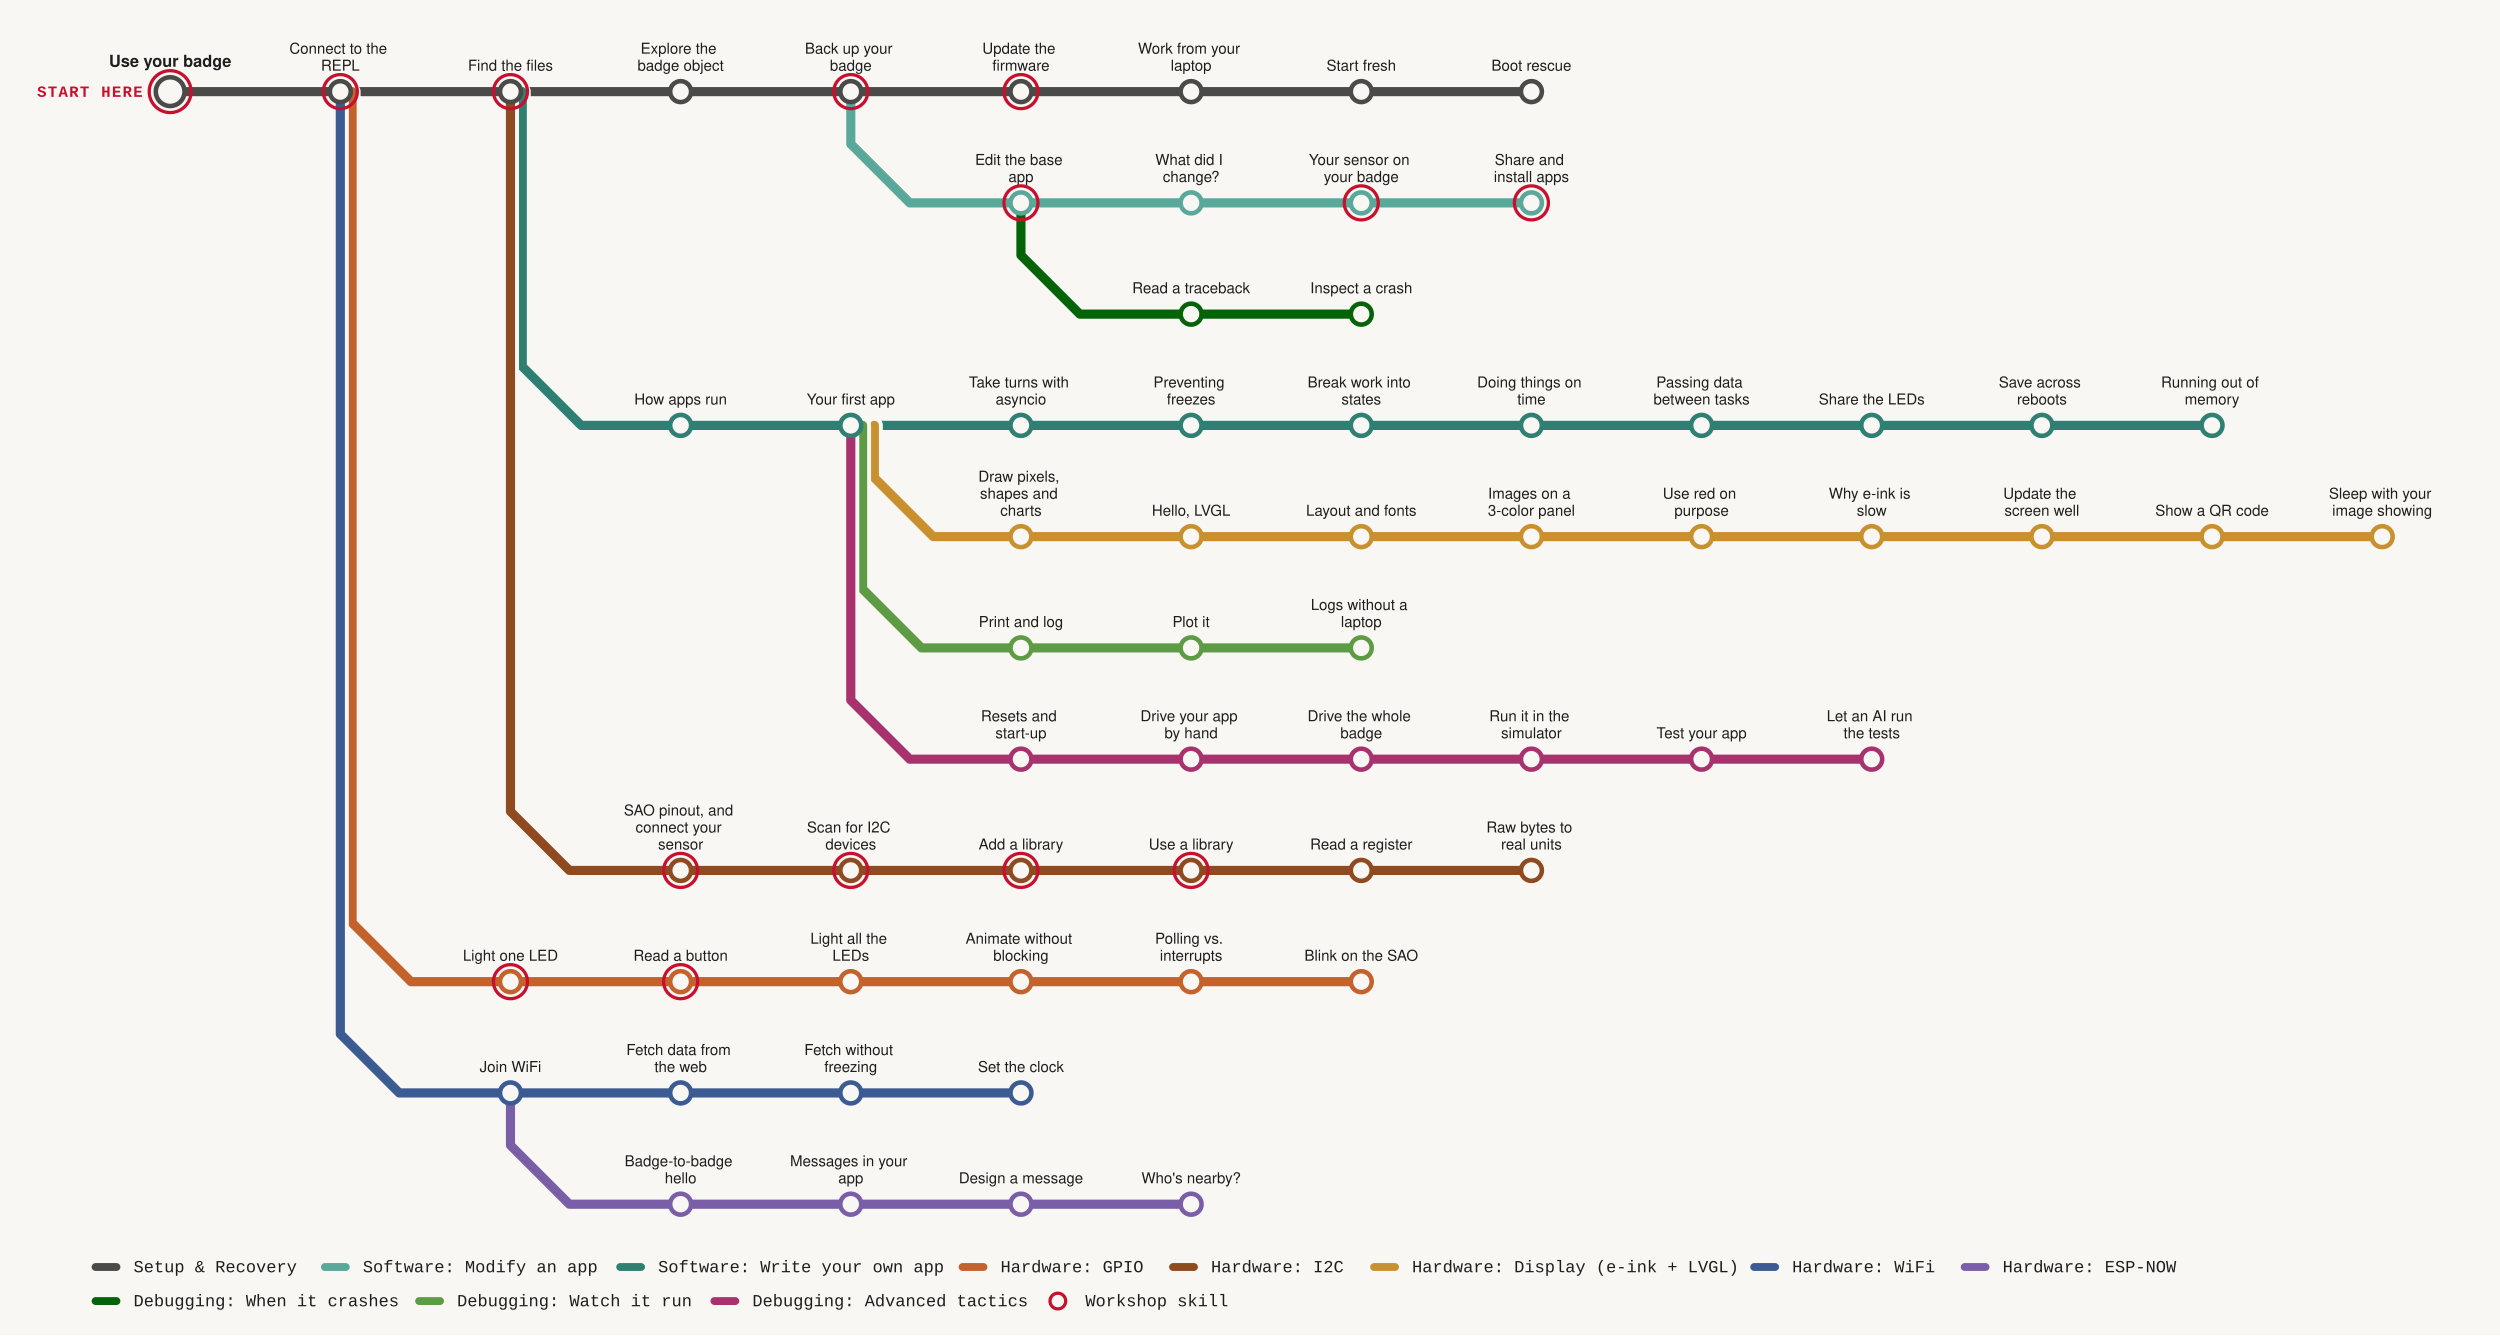
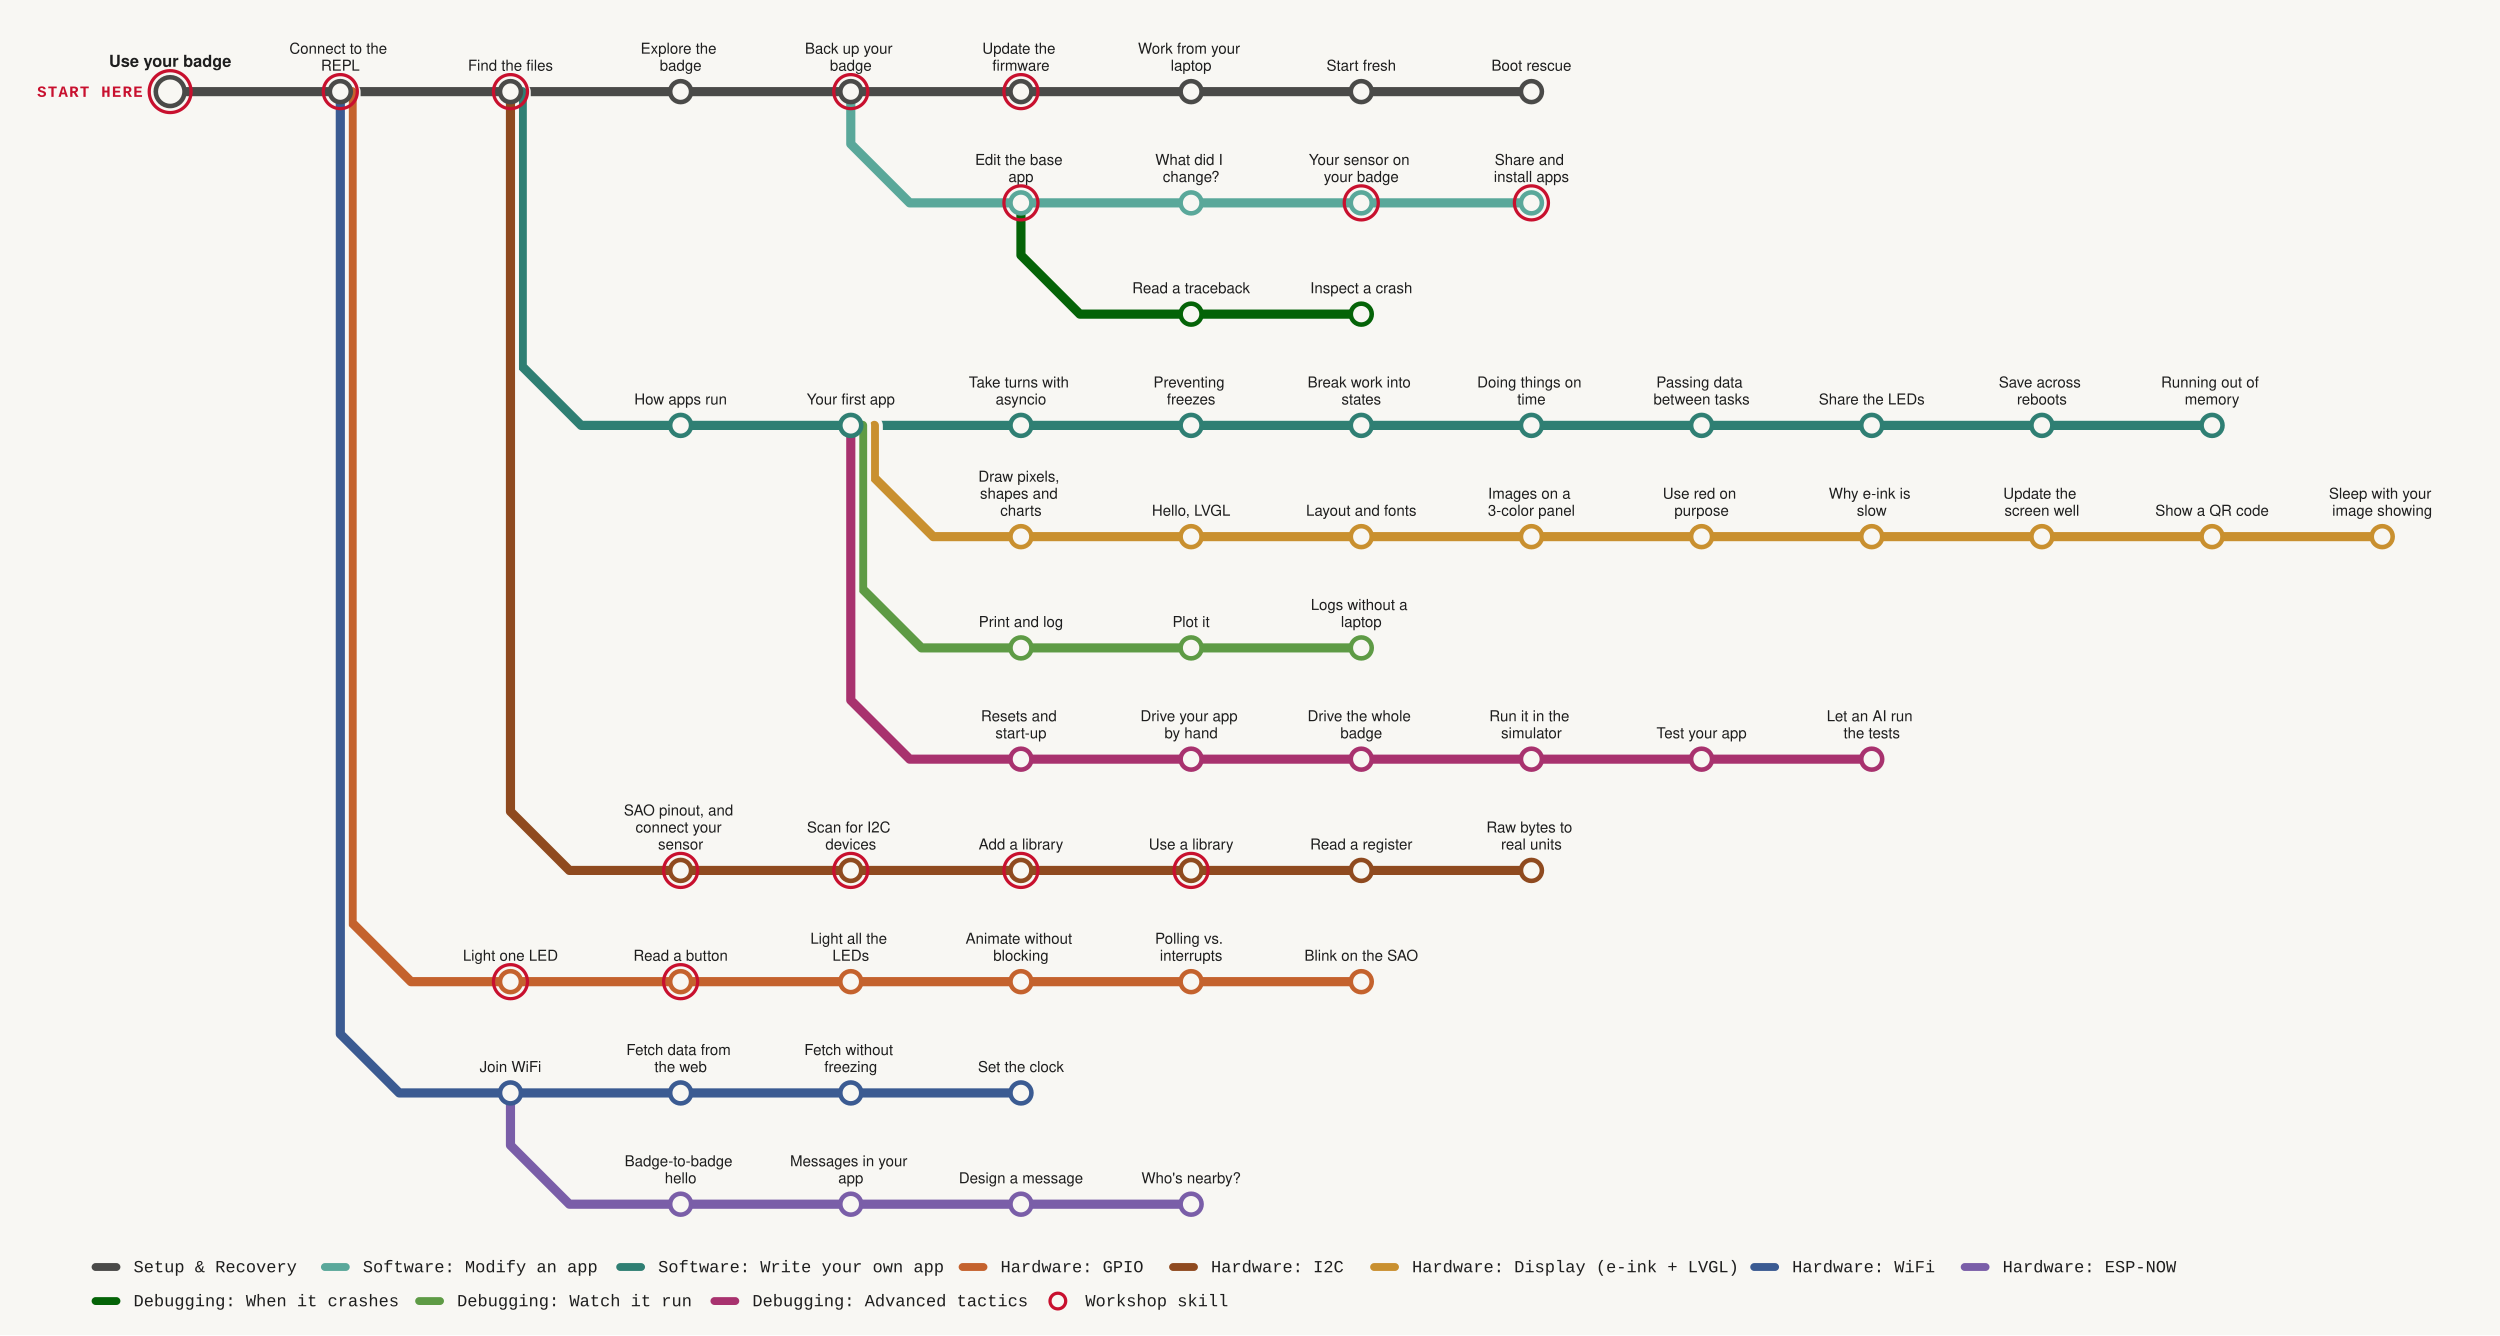
<svg xmlns="http://www.w3.org/2000/svg" viewBox="0 0 1910 1020" width="1910" height="1020">
  <rect width="100%" height="100%" fill="#f8f7f3" />
  <path d="M130,70 H1170" fill="none" stroke="#f8f7f3" stroke-width="13" stroke-linecap="round" stroke-linejoin="round" />
  <path d="M130,70 H1170" fill="none" stroke="#4a4a48" stroke-width="7" stroke-linecap="round" stroke-linejoin="round" />
  <path d="M650,70 V110 L695,155 H1170" fill="none" stroke="#f8f7f3" stroke-width="13" stroke-linecap="round" stroke-linejoin="round" />
  <path d="M650,70 V110 L695,155 H1170" fill="none" stroke="#5aa89a" stroke-width="7" stroke-linecap="round" stroke-linejoin="round" />
  <path d="M399,70 V280 L444,325 H1690" fill="none" stroke="#f8f7f3" stroke-width="13" stroke-linecap="round" stroke-linejoin="round" />
  <path d="M399,70 V280 L444,325 H1690" fill="none" stroke="#2f7f73" stroke-width="7" stroke-linecap="round" stroke-linejoin="round" />
  <path d="M269,70 V705 L314,750 H1040" fill="none" stroke="#f8f7f3" stroke-width="13" stroke-linecap="round" stroke-linejoin="round" />
  <path d="M269,70 V705 L314,750 H1040" fill="none" stroke="#c4622d" stroke-width="7" stroke-linecap="round" stroke-linejoin="round" />
  <path d="M390,70 V620 L435,665 H1170" fill="none" stroke="#f8f7f3" stroke-width="13" stroke-linecap="round" stroke-linejoin="round" />
  <path d="M390,70 V620 L435,665 H1170" fill="none" stroke="#8f4a1f" stroke-width="7" stroke-linecap="round" stroke-linejoin="round" />
  <path d="M668,325 V365 L713,410 H1820" fill="none" stroke="#f8f7f3" stroke-width="13" stroke-linecap="round" stroke-linejoin="round" />
  <path d="M668,325 V365 L713,410 H1820" fill="none" stroke="#c9902f" stroke-width="7" stroke-linecap="round" stroke-linejoin="round" />
  <path d="M260,70 V790 L305,835 H780" fill="none" stroke="#f8f7f3" stroke-width="13" stroke-linecap="round" stroke-linejoin="round" />
  <path d="M260,70 V790 L305,835 H780" fill="none" stroke="#3b5b92" stroke-width="7" stroke-linecap="round" stroke-linejoin="round" />
  <path d="M390,835 V875 L435,920 H910" fill="none" stroke="#f8f7f3" stroke-width="13" stroke-linecap="round" stroke-linejoin="round" />
  <path d="M390,835 V875 L435,920 H910" fill="none" stroke="#7a5ea8" stroke-width="7" stroke-linecap="round" stroke-linejoin="round" />
  <path d="M780,155 V195 L825,240 H1040" fill="none" stroke="#f8f7f3" stroke-width="13" stroke-linecap="round" stroke-linejoin="round" />
  <path d="M780,155 V195 L825,240 H1040" fill="none" stroke="#046307" stroke-width="7" stroke-linecap="round" stroke-linejoin="round" />
  <path d="M659,325 V450 L704,495 H1040" fill="none" stroke="#f8f7f3" stroke-width="13" stroke-linecap="round" stroke-linejoin="round" />
  <path d="M659,325 V450 L704,495 H1040" fill="none" stroke="#5e9b45" stroke-width="7" stroke-linecap="round" stroke-linejoin="round" />
  <path d="M650,325 V535 L695,580 H1430" fill="none" stroke="#f8f7f3" stroke-width="13" stroke-linecap="round" stroke-linejoin="round" />
  <path d="M650,325 V535 L695,580 H1430" fill="none" stroke="#a8326e" stroke-width="7" stroke-linecap="round" stroke-linejoin="round" />
  <text text-anchor="middle" font-family="'IBM Plex Sans', 'Helvetica Neue', Helvetica, Arial, sans-serif" font-size="12.5" font-weight="600" fill="#1e1e1e">
    <tspan x="130" y="51">Use your badge</tspan>
  </text>
  <text x="109" y="74" text-anchor="end" font-family="'IBM Plex Mono', 'Courier New', monospace" font-size="12" font-weight="600" letter-spacing="0.96" fill="#c8102e">START HERE</text>
  <circle cx="130" cy="70" r="16" fill="none" stroke="#c8102e" stroke-width="2.5" />
  <circle cx="130" cy="70" r="11" fill="#f8f7f3" stroke="#4a4a48" stroke-width="3.5" />
  <text text-anchor="middle" font-family="'IBM Plex Sans', 'Helvetica Neue', Helvetica, Arial, sans-serif" font-size="11.5" fill="#1e1e1e">
    <tspan x="260" y="41">Connect to the</tspan>
    <tspan x="260" y="54">REPL</tspan>
  </text>
  <circle cx="260" cy="70" r="13" fill="none" stroke="#c8102e" stroke-width="2.5" />
  <circle cx="260" cy="70" r="8" fill="#f8f7f3" stroke="#4a4a48" stroke-width="3.5" />
  <text text-anchor="middle" font-family="'IBM Plex Sans', 'Helvetica Neue', Helvetica, Arial, sans-serif" font-size="11.5" fill="#1e1e1e">
    <tspan x="390" y="54">Find the files</tspan>
  </text>
  <circle cx="390" cy="70" r="13" fill="none" stroke="#c8102e" stroke-width="2.5" />
  <circle cx="390" cy="70" r="8" fill="#f8f7f3" stroke="#4a4a48" stroke-width="3.5" />
  <text text-anchor="middle" font-family="'IBM Plex Sans', 'Helvetica Neue', Helvetica, Arial, sans-serif" font-size="11.5" fill="#1e1e1e">
    <tspan x="520" y="41">Explore the</tspan>
-     <tspan x="520" y="54">badge object</tspan>
+     <tspan x="520" y="54">badge</tspan>
  </text>
  <circle cx="520" cy="70" r="8" fill="#f8f7f3" stroke="#4a4a48" stroke-width="3.5" />
  <text text-anchor="middle" font-family="'IBM Plex Sans', 'Helvetica Neue', Helvetica, Arial, sans-serif" font-size="11.5" fill="#1e1e1e">
    <tspan x="650" y="41">Back up your</tspan>
    <tspan x="650" y="54">badge</tspan>
  </text>
  <circle cx="650" cy="70" r="13" fill="none" stroke="#c8102e" stroke-width="2.5" />
  <circle cx="650" cy="70" r="8" fill="#f8f7f3" stroke="#4a4a48" stroke-width="3.5" />
  <text text-anchor="middle" font-family="'IBM Plex Sans', 'Helvetica Neue', Helvetica, Arial, sans-serif" font-size="11.5" fill="#1e1e1e">
    <tspan x="780" y="41">Update the</tspan>
    <tspan x="780" y="54">firmware</tspan>
  </text>
  <circle cx="780" cy="70" r="13" fill="none" stroke="#c8102e" stroke-width="2.5" />
  <circle cx="780" cy="70" r="8" fill="#f8f7f3" stroke="#4a4a48" stroke-width="3.5" />
  <text text-anchor="middle" font-family="'IBM Plex Sans', 'Helvetica Neue', Helvetica, Arial, sans-serif" font-size="11.5" fill="#1e1e1e">
    <tspan x="910" y="41">Work from your</tspan>
    <tspan x="910" y="54">laptop</tspan>
  </text>
  <circle cx="910" cy="70" r="8" fill="#f8f7f3" stroke="#4a4a48" stroke-width="3.5" />
  <text text-anchor="middle" font-family="'IBM Plex Sans', 'Helvetica Neue', Helvetica, Arial, sans-serif" font-size="11.5" fill="#1e1e1e">
    <tspan x="1040" y="54">Start fresh</tspan>
  </text>
  <circle cx="1040" cy="70" r="8" fill="#f8f7f3" stroke="#4a4a48" stroke-width="3.5" />
  <text text-anchor="middle" font-family="'IBM Plex Sans', 'Helvetica Neue', Helvetica, Arial, sans-serif" font-size="11.5" fill="#1e1e1e">
    <tspan x="1170" y="54">Boot rescue</tspan>
  </text>
  <circle cx="1170" cy="70" r="8" fill="#f8f7f3" stroke="#4a4a48" stroke-width="3.5" />
  <text text-anchor="middle" font-family="'IBM Plex Sans', 'Helvetica Neue', Helvetica, Arial, sans-serif" font-size="11.5" fill="#1e1e1e">
    <tspan x="780" y="126">Edit the base</tspan>
    <tspan x="780" y="139">app</tspan>
  </text>
  <circle cx="780" cy="155" r="13" fill="none" stroke="#c8102e" stroke-width="2.5" />
  <circle cx="780" cy="155" r="8" fill="#f8f7f3" stroke="#5aa89a" stroke-width="3.5" />
  <text text-anchor="middle" font-family="'IBM Plex Sans', 'Helvetica Neue', Helvetica, Arial, sans-serif" font-size="11.5" fill="#1e1e1e">
    <tspan x="910" y="126">What did I</tspan>
    <tspan x="910" y="139">change?</tspan>
  </text>
  <circle cx="910" cy="155" r="8" fill="#f8f7f3" stroke="#5aa89a" stroke-width="3.5" />
  <text text-anchor="middle" font-family="'IBM Plex Sans', 'Helvetica Neue', Helvetica, Arial, sans-serif" font-size="11.5" fill="#1e1e1e">
    <tspan x="1040" y="126">Your sensor on</tspan>
    <tspan x="1040" y="139">your badge</tspan>
  </text>
  <circle cx="1040" cy="155" r="13" fill="none" stroke="#c8102e" stroke-width="2.5" />
  <circle cx="1040" cy="155" r="8" fill="#f8f7f3" stroke="#5aa89a" stroke-width="3.5" />
  <text text-anchor="middle" font-family="'IBM Plex Sans', 'Helvetica Neue', Helvetica, Arial, sans-serif" font-size="11.5" fill="#1e1e1e">
    <tspan x="1170" y="126">Share and</tspan>
    <tspan x="1170" y="139">install apps</tspan>
  </text>
  <circle cx="1170" cy="155" r="13" fill="none" stroke="#c8102e" stroke-width="2.5" />
  <circle cx="1170" cy="155" r="8" fill="#f8f7f3" stroke="#5aa89a" stroke-width="3.5" />
  <text text-anchor="middle" font-family="'IBM Plex Sans', 'Helvetica Neue', Helvetica, Arial, sans-serif" font-size="11.5" fill="#1e1e1e">
    <tspan x="520" y="309">How apps run</tspan>
  </text>
  <circle cx="520" cy="325" r="8" fill="#f8f7f3" stroke="#2f7f73" stroke-width="3.5" />
  <text text-anchor="middle" font-family="'IBM Plex Sans', 'Helvetica Neue', Helvetica, Arial, sans-serif" font-size="11.5" fill="#1e1e1e">
    <tspan x="650" y="309">Your first app</tspan>
  </text>
  <circle cx="650" cy="325" r="8" fill="#f8f7f3" stroke="#2f7f73" stroke-width="3.5" />
  <text text-anchor="middle" font-family="'IBM Plex Sans', 'Helvetica Neue', Helvetica, Arial, sans-serif" font-size="11.5" fill="#1e1e1e">
    <tspan x="780" y="296">Take turns with</tspan>
    <tspan x="780" y="309">asyncio</tspan>
  </text>
  <circle cx="780" cy="325" r="8" fill="#f8f7f3" stroke="#2f7f73" stroke-width="3.5" />
  <text text-anchor="middle" font-family="'IBM Plex Sans', 'Helvetica Neue', Helvetica, Arial, sans-serif" font-size="11.5" fill="#1e1e1e">
    <tspan x="910" y="296">Preventing</tspan>
    <tspan x="910" y="309">freezes</tspan>
  </text>
  <circle cx="910" cy="325" r="8" fill="#f8f7f3" stroke="#2f7f73" stroke-width="3.5" />
  <text text-anchor="middle" font-family="'IBM Plex Sans', 'Helvetica Neue', Helvetica, Arial, sans-serif" font-size="11.5" fill="#1e1e1e">
    <tspan x="1040" y="296">Break work into</tspan>
    <tspan x="1040" y="309">states</tspan>
  </text>
  <circle cx="1040" cy="325" r="8" fill="#f8f7f3" stroke="#2f7f73" stroke-width="3.5" />
  <text text-anchor="middle" font-family="'IBM Plex Sans', 'Helvetica Neue', Helvetica, Arial, sans-serif" font-size="11.5" fill="#1e1e1e">
    <tspan x="1170" y="296">Doing things on</tspan>
    <tspan x="1170" y="309">time</tspan>
  </text>
  <circle cx="1170" cy="325" r="8" fill="#f8f7f3" stroke="#2f7f73" stroke-width="3.5" />
  <text text-anchor="middle" font-family="'IBM Plex Sans', 'Helvetica Neue', Helvetica, Arial, sans-serif" font-size="11.5" fill="#1e1e1e">
    <tspan x="1300" y="296">Passing data</tspan>
    <tspan x="1300" y="309">between tasks</tspan>
  </text>
  <circle cx="1300" cy="325" r="8" fill="#f8f7f3" stroke="#2f7f73" stroke-width="3.5" />
  <text text-anchor="middle" font-family="'IBM Plex Sans', 'Helvetica Neue', Helvetica, Arial, sans-serif" font-size="11.5" fill="#1e1e1e">
    <tspan x="1430" y="309">Share the LEDs</tspan>
  </text>
  <circle cx="1430" cy="325" r="8" fill="#f8f7f3" stroke="#2f7f73" stroke-width="3.5" />
  <text text-anchor="middle" font-family="'IBM Plex Sans', 'Helvetica Neue', Helvetica, Arial, sans-serif" font-size="11.5" fill="#1e1e1e">
    <tspan x="1560" y="296">Save across</tspan>
    <tspan x="1560" y="309">reboots</tspan>
  </text>
  <circle cx="1560" cy="325" r="8" fill="#f8f7f3" stroke="#2f7f73" stroke-width="3.5" />
  <text text-anchor="middle" font-family="'IBM Plex Sans', 'Helvetica Neue', Helvetica, Arial, sans-serif" font-size="11.5" fill="#1e1e1e">
    <tspan x="1690" y="296">Running out of</tspan>
    <tspan x="1690" y="309">memory</tspan>
  </text>
  <circle cx="1690" cy="325" r="8" fill="#f8f7f3" stroke="#2f7f73" stroke-width="3.5" />
  <text text-anchor="middle" font-family="'IBM Plex Sans', 'Helvetica Neue', Helvetica, Arial, sans-serif" font-size="11.5" fill="#1e1e1e">
    <tspan x="390" y="734">Light one LED</tspan>
  </text>
  <circle cx="390" cy="750" r="13" fill="none" stroke="#c8102e" stroke-width="2.5" />
  <circle cx="390" cy="750" r="8" fill="#f8f7f3" stroke="#c4622d" stroke-width="3.5" />
  <text text-anchor="middle" font-family="'IBM Plex Sans', 'Helvetica Neue', Helvetica, Arial, sans-serif" font-size="11.5" fill="#1e1e1e">
    <tspan x="520" y="734">Read a button</tspan>
  </text>
  <circle cx="520" cy="750" r="13" fill="none" stroke="#c8102e" stroke-width="2.5" />
  <circle cx="520" cy="750" r="8" fill="#f8f7f3" stroke="#c4622d" stroke-width="3.5" />
  <text text-anchor="middle" font-family="'IBM Plex Sans', 'Helvetica Neue', Helvetica, Arial, sans-serif" font-size="11.5" fill="#1e1e1e">
    <tspan x="650" y="721">Light all the</tspan>
    <tspan x="650" y="734">LEDs</tspan>
  </text>
  <circle cx="650" cy="750" r="8" fill="#f8f7f3" stroke="#c4622d" stroke-width="3.5" />
  <text text-anchor="middle" font-family="'IBM Plex Sans', 'Helvetica Neue', Helvetica, Arial, sans-serif" font-size="11.5" fill="#1e1e1e">
    <tspan x="780" y="721">Animate without</tspan>
    <tspan x="780" y="734">blocking</tspan>
  </text>
  <circle cx="780" cy="750" r="8" fill="#f8f7f3" stroke="#c4622d" stroke-width="3.5" />
  <text text-anchor="middle" font-family="'IBM Plex Sans', 'Helvetica Neue', Helvetica, Arial, sans-serif" font-size="11.5" fill="#1e1e1e">
    <tspan x="910" y="721">Polling vs.</tspan>
    <tspan x="910" y="734">interrupts</tspan>
  </text>
  <circle cx="910" cy="750" r="8" fill="#f8f7f3" stroke="#c4622d" stroke-width="3.5" />
  <text text-anchor="middle" font-family="'IBM Plex Sans', 'Helvetica Neue', Helvetica, Arial, sans-serif" font-size="11.5" fill="#1e1e1e">
    <tspan x="1040" y="734">Blink on the SAO</tspan>
  </text>
  <circle cx="1040" cy="750" r="8" fill="#f8f7f3" stroke="#c4622d" stroke-width="3.5" />
  <text text-anchor="middle" font-family="'IBM Plex Sans', 'Helvetica Neue', Helvetica, Arial, sans-serif" font-size="11.5" fill="#1e1e1e">
    <tspan x="520" y="623">SAO pinout, and</tspan>
    <tspan x="520" y="636">connect your</tspan>
    <tspan x="520" y="649">sensor</tspan>
  </text>
  <circle cx="520" cy="665" r="13" fill="none" stroke="#c8102e" stroke-width="2.5" />
  <circle cx="520" cy="665" r="8" fill="#f8f7f3" stroke="#8f4a1f" stroke-width="3.5" />
  <text text-anchor="middle" font-family="'IBM Plex Sans', 'Helvetica Neue', Helvetica, Arial, sans-serif" font-size="11.5" fill="#1e1e1e">
    <tspan x="650" y="636">Scan for I2C</tspan>
    <tspan x="650" y="649">devices</tspan>
  </text>
  <circle cx="650" cy="665" r="13" fill="none" stroke="#c8102e" stroke-width="2.5" />
  <circle cx="650" cy="665" r="8" fill="#f8f7f3" stroke="#8f4a1f" stroke-width="3.5" />
  <text text-anchor="middle" font-family="'IBM Plex Sans', 'Helvetica Neue', Helvetica, Arial, sans-serif" font-size="11.5" fill="#1e1e1e">
    <tspan x="780" y="649">Add a library</tspan>
  </text>
  <circle cx="780" cy="665" r="13" fill="none" stroke="#c8102e" stroke-width="2.5" />
  <circle cx="780" cy="665" r="8" fill="#f8f7f3" stroke="#8f4a1f" stroke-width="3.5" />
  <text text-anchor="middle" font-family="'IBM Plex Sans', 'Helvetica Neue', Helvetica, Arial, sans-serif" font-size="11.5" fill="#1e1e1e">
    <tspan x="910" y="649">Use a library</tspan>
  </text>
  <circle cx="910" cy="665" r="13" fill="none" stroke="#c8102e" stroke-width="2.5" />
  <circle cx="910" cy="665" r="8" fill="#f8f7f3" stroke="#8f4a1f" stroke-width="3.5" />
  <text text-anchor="middle" font-family="'IBM Plex Sans', 'Helvetica Neue', Helvetica, Arial, sans-serif" font-size="11.5" fill="#1e1e1e">
    <tspan x="1040" y="649">Read a register</tspan>
  </text>
  <circle cx="1040" cy="665" r="8" fill="#f8f7f3" stroke="#8f4a1f" stroke-width="3.5" />
  <text text-anchor="middle" font-family="'IBM Plex Sans', 'Helvetica Neue', Helvetica, Arial, sans-serif" font-size="11.5" fill="#1e1e1e">
    <tspan x="1170" y="636">Raw bytes to</tspan>
    <tspan x="1170" y="649">real units</tspan>
  </text>
  <circle cx="1170" cy="665" r="8" fill="#f8f7f3" stroke="#8f4a1f" stroke-width="3.5" />
  <text text-anchor="middle" font-family="'IBM Plex Sans', 'Helvetica Neue', Helvetica, Arial, sans-serif" font-size="11.5" fill="#1e1e1e">
    <tspan x="780" y="368">Draw pixels,</tspan>
    <tspan x="780" y="381">shapes and</tspan>
    <tspan x="780" y="394">charts</tspan>
  </text>
  <circle cx="780" cy="410" r="8" fill="#f8f7f3" stroke="#c9902f" stroke-width="3.5" />
  <text text-anchor="middle" font-family="'IBM Plex Sans', 'Helvetica Neue', Helvetica, Arial, sans-serif" font-size="11.5" fill="#1e1e1e">
    <tspan x="910" y="394">Hello, LVGL</tspan>
  </text>
  <circle cx="910" cy="410" r="8" fill="#f8f7f3" stroke="#c9902f" stroke-width="3.5" />
  <text text-anchor="middle" font-family="'IBM Plex Sans', 'Helvetica Neue', Helvetica, Arial, sans-serif" font-size="11.5" fill="#1e1e1e">
    <tspan x="1040" y="394">Layout and fonts</tspan>
  </text>
  <circle cx="1040" cy="410" r="8" fill="#f8f7f3" stroke="#c9902f" stroke-width="3.5" />
  <text text-anchor="middle" font-family="'IBM Plex Sans', 'Helvetica Neue', Helvetica, Arial, sans-serif" font-size="11.5" fill="#1e1e1e">
    <tspan x="1170" y="381">Images on a</tspan>
    <tspan x="1170" y="394">3-color panel</tspan>
  </text>
  <circle cx="1170" cy="410" r="8" fill="#f8f7f3" stroke="#c9902f" stroke-width="3.5" />
  <text text-anchor="middle" font-family="'IBM Plex Sans', 'Helvetica Neue', Helvetica, Arial, sans-serif" font-size="11.5" fill="#1e1e1e">
    <tspan x="1300" y="381">Use red on</tspan>
    <tspan x="1300" y="394">purpose</tspan>
  </text>
  <circle cx="1300" cy="410" r="8" fill="#f8f7f3" stroke="#c9902f" stroke-width="3.5" />
  <text text-anchor="middle" font-family="'IBM Plex Sans', 'Helvetica Neue', Helvetica, Arial, sans-serif" font-size="11.5" fill="#1e1e1e">
    <tspan x="1430" y="381">Why e-ink is</tspan>
    <tspan x="1430" y="394">slow</tspan>
  </text>
  <circle cx="1430" cy="410" r="8" fill="#f8f7f3" stroke="#c9902f" stroke-width="3.5" />
  <text text-anchor="middle" font-family="'IBM Plex Sans', 'Helvetica Neue', Helvetica, Arial, sans-serif" font-size="11.5" fill="#1e1e1e">
    <tspan x="1560" y="381">Update the</tspan>
    <tspan x="1560" y="394">screen well</tspan>
  </text>
  <circle cx="1560" cy="410" r="8" fill="#f8f7f3" stroke="#c9902f" stroke-width="3.5" />
  <text text-anchor="middle" font-family="'IBM Plex Sans', 'Helvetica Neue', Helvetica, Arial, sans-serif" font-size="11.5" fill="#1e1e1e">
    <tspan x="1690" y="394">Show a QR code</tspan>
  </text>
  <circle cx="1690" cy="410" r="8" fill="#f8f7f3" stroke="#c9902f" stroke-width="3.5" />
  <text text-anchor="middle" font-family="'IBM Plex Sans', 'Helvetica Neue', Helvetica, Arial, sans-serif" font-size="11.5" fill="#1e1e1e">
    <tspan x="1820" y="381">Sleep with your</tspan>
    <tspan x="1820" y="394">image showing</tspan>
  </text>
  <circle cx="1820" cy="410" r="8" fill="#f8f7f3" stroke="#c9902f" stroke-width="3.5" />
  <text text-anchor="middle" font-family="'IBM Plex Sans', 'Helvetica Neue', Helvetica, Arial, sans-serif" font-size="11.5" fill="#1e1e1e">
    <tspan x="390" y="819">Join WiFi</tspan>
  </text>
  <circle cx="390" cy="835" r="8" fill="#f8f7f3" stroke="#3b5b92" stroke-width="3.5" />
  <text text-anchor="middle" font-family="'IBM Plex Sans', 'Helvetica Neue', Helvetica, Arial, sans-serif" font-size="11.5" fill="#1e1e1e">
    <tspan x="520" y="806">Fetch data from</tspan>
    <tspan x="520" y="819">the web</tspan>
  </text>
  <circle cx="520" cy="835" r="8" fill="#f8f7f3" stroke="#3b5b92" stroke-width="3.5" />
  <text text-anchor="middle" font-family="'IBM Plex Sans', 'Helvetica Neue', Helvetica, Arial, sans-serif" font-size="11.5" fill="#1e1e1e">
    <tspan x="650" y="806">Fetch without</tspan>
    <tspan x="650" y="819">freezing</tspan>
  </text>
  <circle cx="650" cy="835" r="8" fill="#f8f7f3" stroke="#3b5b92" stroke-width="3.5" />
  <text text-anchor="middle" font-family="'IBM Plex Sans', 'Helvetica Neue', Helvetica, Arial, sans-serif" font-size="11.5" fill="#1e1e1e">
    <tspan x="780" y="819">Set the clock</tspan>
  </text>
  <circle cx="780" cy="835" r="8" fill="#f8f7f3" stroke="#3b5b92" stroke-width="3.5" />
  <text text-anchor="middle" font-family="'IBM Plex Sans', 'Helvetica Neue', Helvetica, Arial, sans-serif" font-size="11.5" fill="#1e1e1e">
    <tspan x="520" y="891">Badge-to-badge</tspan>
    <tspan x="520" y="904">hello</tspan>
  </text>
  <circle cx="520" cy="920" r="8" fill="#f8f7f3" stroke="#7a5ea8" stroke-width="3.5" />
  <text text-anchor="middle" font-family="'IBM Plex Sans', 'Helvetica Neue', Helvetica, Arial, sans-serif" font-size="11.5" fill="#1e1e1e">
    <tspan x="650" y="891">Messages in your</tspan>
    <tspan x="650" y="904">app</tspan>
  </text>
  <circle cx="650" cy="920" r="8" fill="#f8f7f3" stroke="#7a5ea8" stroke-width="3.5" />
  <text text-anchor="middle" font-family="'IBM Plex Sans', 'Helvetica Neue', Helvetica, Arial, sans-serif" font-size="11.5" fill="#1e1e1e">
    <tspan x="780" y="904">Design a message</tspan>
  </text>
  <circle cx="780" cy="920" r="8" fill="#f8f7f3" stroke="#7a5ea8" stroke-width="3.5" />
  <text text-anchor="middle" font-family="'IBM Plex Sans', 'Helvetica Neue', Helvetica, Arial, sans-serif" font-size="11.5" fill="#1e1e1e">
    <tspan x="910" y="904">Who's nearby?</tspan>
  </text>
  <circle cx="910" cy="920" r="8" fill="#f8f7f3" stroke="#7a5ea8" stroke-width="3.5" />
  <text text-anchor="middle" font-family="'IBM Plex Sans', 'Helvetica Neue', Helvetica, Arial, sans-serif" font-size="11.5" fill="#1e1e1e">
    <tspan x="910" y="224">Read a traceback</tspan>
  </text>
  <circle cx="910" cy="240" r="8" fill="#f8f7f3" stroke="#046307" stroke-width="3.5" />
  <text text-anchor="middle" font-family="'IBM Plex Sans', 'Helvetica Neue', Helvetica, Arial, sans-serif" font-size="11.5" fill="#1e1e1e">
    <tspan x="1040" y="224">Inspect a crash</tspan>
  </text>
  <circle cx="1040" cy="240" r="8" fill="#f8f7f3" stroke="#046307" stroke-width="3.5" />
  <text text-anchor="middle" font-family="'IBM Plex Sans', 'Helvetica Neue', Helvetica, Arial, sans-serif" font-size="11.5" fill="#1e1e1e">
    <tspan x="780" y="479">Print and log</tspan>
  </text>
  <circle cx="780" cy="495" r="8" fill="#f8f7f3" stroke="#5e9b45" stroke-width="3.5" />
  <text text-anchor="middle" font-family="'IBM Plex Sans', 'Helvetica Neue', Helvetica, Arial, sans-serif" font-size="11.5" fill="#1e1e1e">
    <tspan x="910" y="479">Plot it</tspan>
  </text>
  <circle cx="910" cy="495" r="8" fill="#f8f7f3" stroke="#5e9b45" stroke-width="3.5" />
  <text text-anchor="middle" font-family="'IBM Plex Sans', 'Helvetica Neue', Helvetica, Arial, sans-serif" font-size="11.5" fill="#1e1e1e">
    <tspan x="1040" y="466">Logs without a</tspan>
    <tspan x="1040" y="479">laptop</tspan>
  </text>
  <circle cx="1040" cy="495" r="8" fill="#f8f7f3" stroke="#5e9b45" stroke-width="3.5" />
  <text text-anchor="middle" font-family="'IBM Plex Sans', 'Helvetica Neue', Helvetica, Arial, sans-serif" font-size="11.5" fill="#1e1e1e">
    <tspan x="780" y="551">Resets and</tspan>
    <tspan x="780" y="564">start-up</tspan>
  </text>
  <circle cx="780" cy="580" r="8" fill="#f8f7f3" stroke="#a8326e" stroke-width="3.5" />
  <text text-anchor="middle" font-family="'IBM Plex Sans', 'Helvetica Neue', Helvetica, Arial, sans-serif" font-size="11.5" fill="#1e1e1e">
    <tspan x="910" y="551">Drive your app</tspan>
    <tspan x="910" y="564">by hand</tspan>
  </text>
  <circle cx="910" cy="580" r="8" fill="#f8f7f3" stroke="#a8326e" stroke-width="3.5" />
  <text text-anchor="middle" font-family="'IBM Plex Sans', 'Helvetica Neue', Helvetica, Arial, sans-serif" font-size="11.5" fill="#1e1e1e">
    <tspan x="1040" y="551">Drive the whole</tspan>
    <tspan x="1040" y="564">badge</tspan>
  </text>
  <circle cx="1040" cy="580" r="8" fill="#f8f7f3" stroke="#a8326e" stroke-width="3.5" />
  <text text-anchor="middle" font-family="'IBM Plex Sans', 'Helvetica Neue', Helvetica, Arial, sans-serif" font-size="11.5" fill="#1e1e1e">
    <tspan x="1170" y="551">Run it in the</tspan>
    <tspan x="1170" y="564">simulator</tspan>
  </text>
  <circle cx="1170" cy="580" r="8" fill="#f8f7f3" stroke="#a8326e" stroke-width="3.5" />
  <text text-anchor="middle" font-family="'IBM Plex Sans', 'Helvetica Neue', Helvetica, Arial, sans-serif" font-size="11.5" fill="#1e1e1e">
    <tspan x="1300" y="564">Test your app</tspan>
  </text>
  <circle cx="1300" cy="580" r="8" fill="#f8f7f3" stroke="#a8326e" stroke-width="3.5" />
  <text text-anchor="middle" font-family="'IBM Plex Sans', 'Helvetica Neue', Helvetica, Arial, sans-serif" font-size="11.5" fill="#1e1e1e">
    <tspan x="1430" y="551">Let an AI run</tspan>
    <tspan x="1430" y="564">the tests</tspan>
  </text>
  <circle cx="1430" cy="580" r="8" fill="#f8f7f3" stroke="#a8326e" stroke-width="3.5" />
  <rect x="70" y="965" width="22" height="6" rx="3" fill="#4a4a48" />
  <text x="102" y="972" font-family="'IBM Plex Mono', 'Courier New', monospace" font-size="13" fill="#1e1e1e">Setup &amp; Recovery</text>
  <rect x="245.2" y="965" width="22" height="6" rx="3" fill="#5aa89a" />
  <text x="277.2" y="972" font-family="'IBM Plex Mono', 'Courier New', monospace" font-size="13" fill="#1e1e1e">Software: Modify an app</text>
  <rect x="470.8" y="965" width="22" height="6" rx="3" fill="#2f7f73" />
  <text x="502.8" y="972" font-family="'IBM Plex Mono', 'Courier New', monospace" font-size="13" fill="#1e1e1e">Software: Write your own app</text>
  <rect x="732.4" y="965" width="22" height="6" rx="3" fill="#c4622d" />
  <text x="764.4" y="972" font-family="'IBM Plex Mono', 'Courier New', monospace" font-size="13" fill="#1e1e1e">Hardware: GPIO</text>
  <rect x="893.2" y="965" width="22" height="6" rx="3" fill="#8f4a1f" />
  <text x="925.2" y="972" font-family="'IBM Plex Mono', 'Courier New', monospace" font-size="13" fill="#1e1e1e">Hardware: I2C</text>
  <rect x="1046.8" y="965" width="22" height="6" rx="3" fill="#c9902f" />
  <text x="1078.8" y="972" font-family="'IBM Plex Mono', 'Courier New', monospace" font-size="13" fill="#1e1e1e">Hardware: Display (e-ink + LVGL)</text>
  <rect x="1337.2" y="965" width="22" height="6" rx="3" fill="#3b5b92" />
  <text x="1369.2" y="972" font-family="'IBM Plex Mono', 'Courier New', monospace" font-size="13" fill="#1e1e1e">Hardware: WiFi</text>
  <rect x="1498" y="965" width="22" height="6" rx="3" fill="#7a5ea8" />
  <text x="1530" y="972" font-family="'IBM Plex Mono', 'Courier New', monospace" font-size="13" fill="#1e1e1e">Hardware: ESP-NOW</text>
  <rect x="70" y="991" width="22" height="6" rx="3" fill="#046307" />
  <text x="102" y="998" font-family="'IBM Plex Mono', 'Courier New', monospace" font-size="13" fill="#1e1e1e">Debugging: When it crashes</text>
  <rect x="317.2" y="991" width="22" height="6" rx="3" fill="#5e9b45" />
  <text x="349.2" y="998" font-family="'IBM Plex Mono', 'Courier New', monospace" font-size="13" fill="#1e1e1e">Debugging: Watch it run</text>
  <rect x="542.8" y="991" width="22" height="6" rx="3" fill="#a8326e" />
  <text x="574.8" y="998" font-family="'IBM Plex Mono', 'Courier New', monospace" font-size="13" fill="#1e1e1e">Debugging: Advanced tactics</text>
  <circle cx="808.2" cy="994" r="6" fill="none" stroke="#c8102e" stroke-width="2.5" />
  <text x="829.2" y="998" font-family="'IBM Plex Mono', 'Courier New', monospace" font-size="13" fill="#1e1e1e">Workshop skill</text>
</svg>
